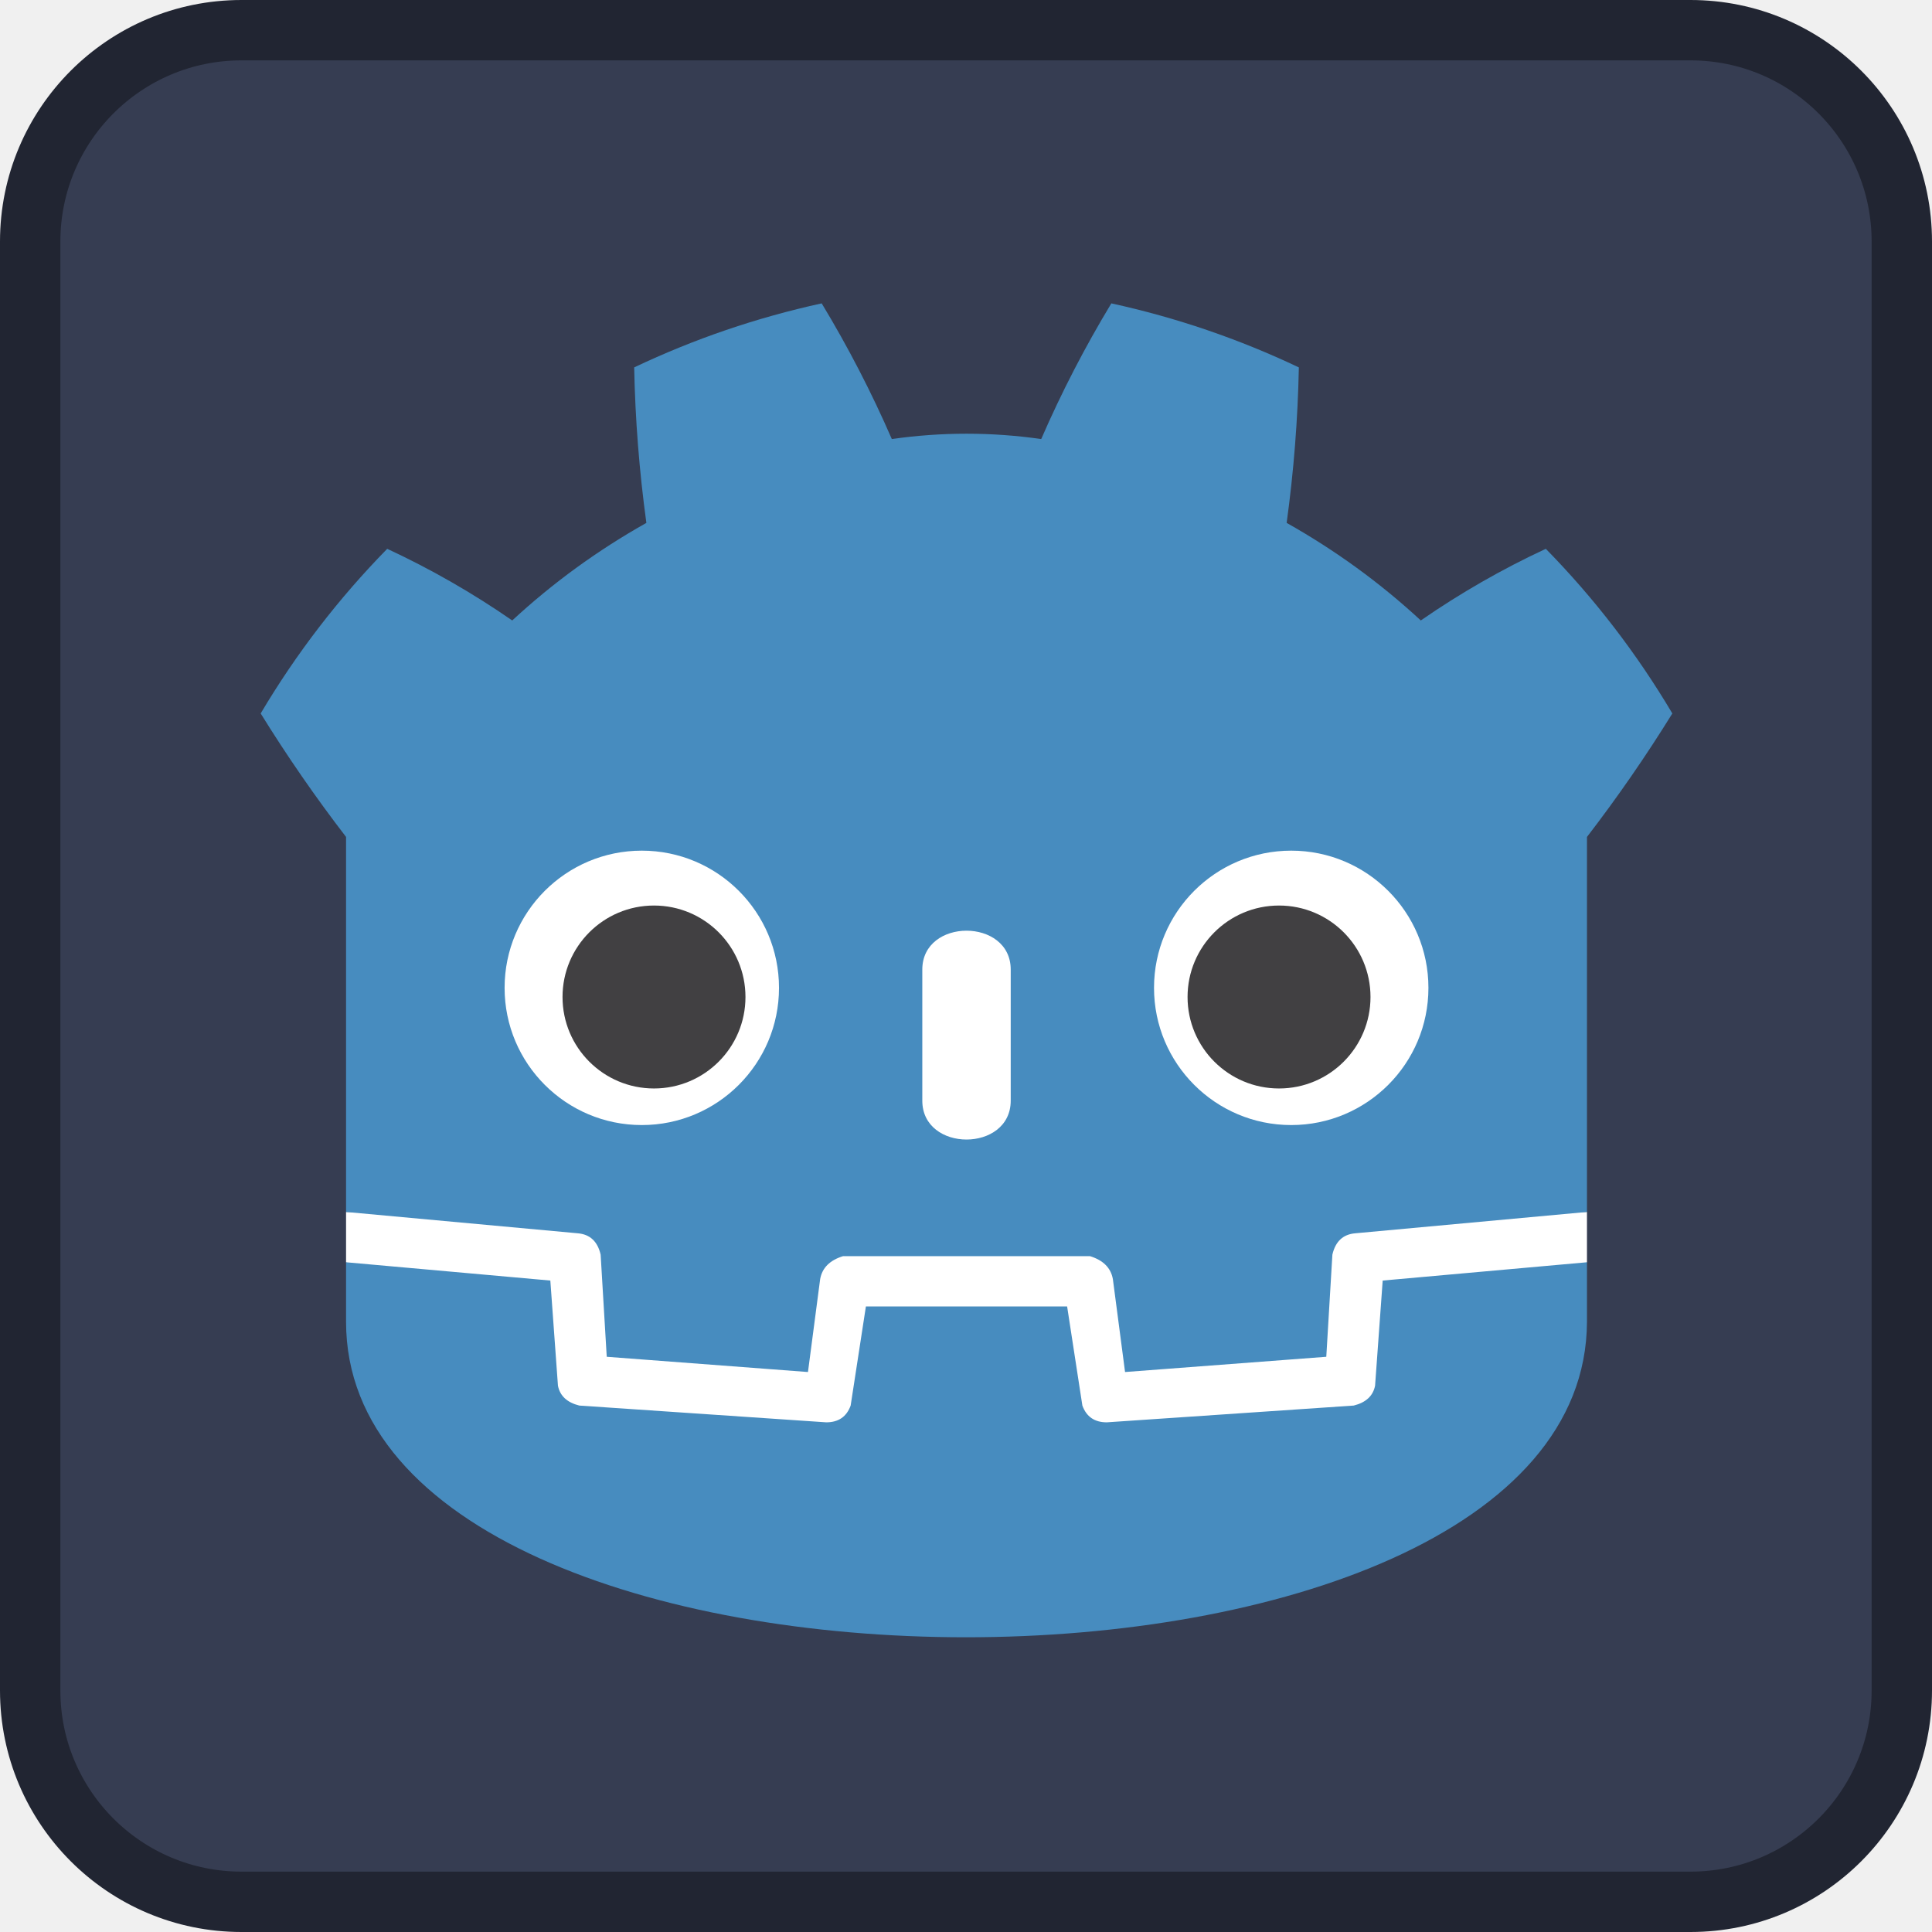
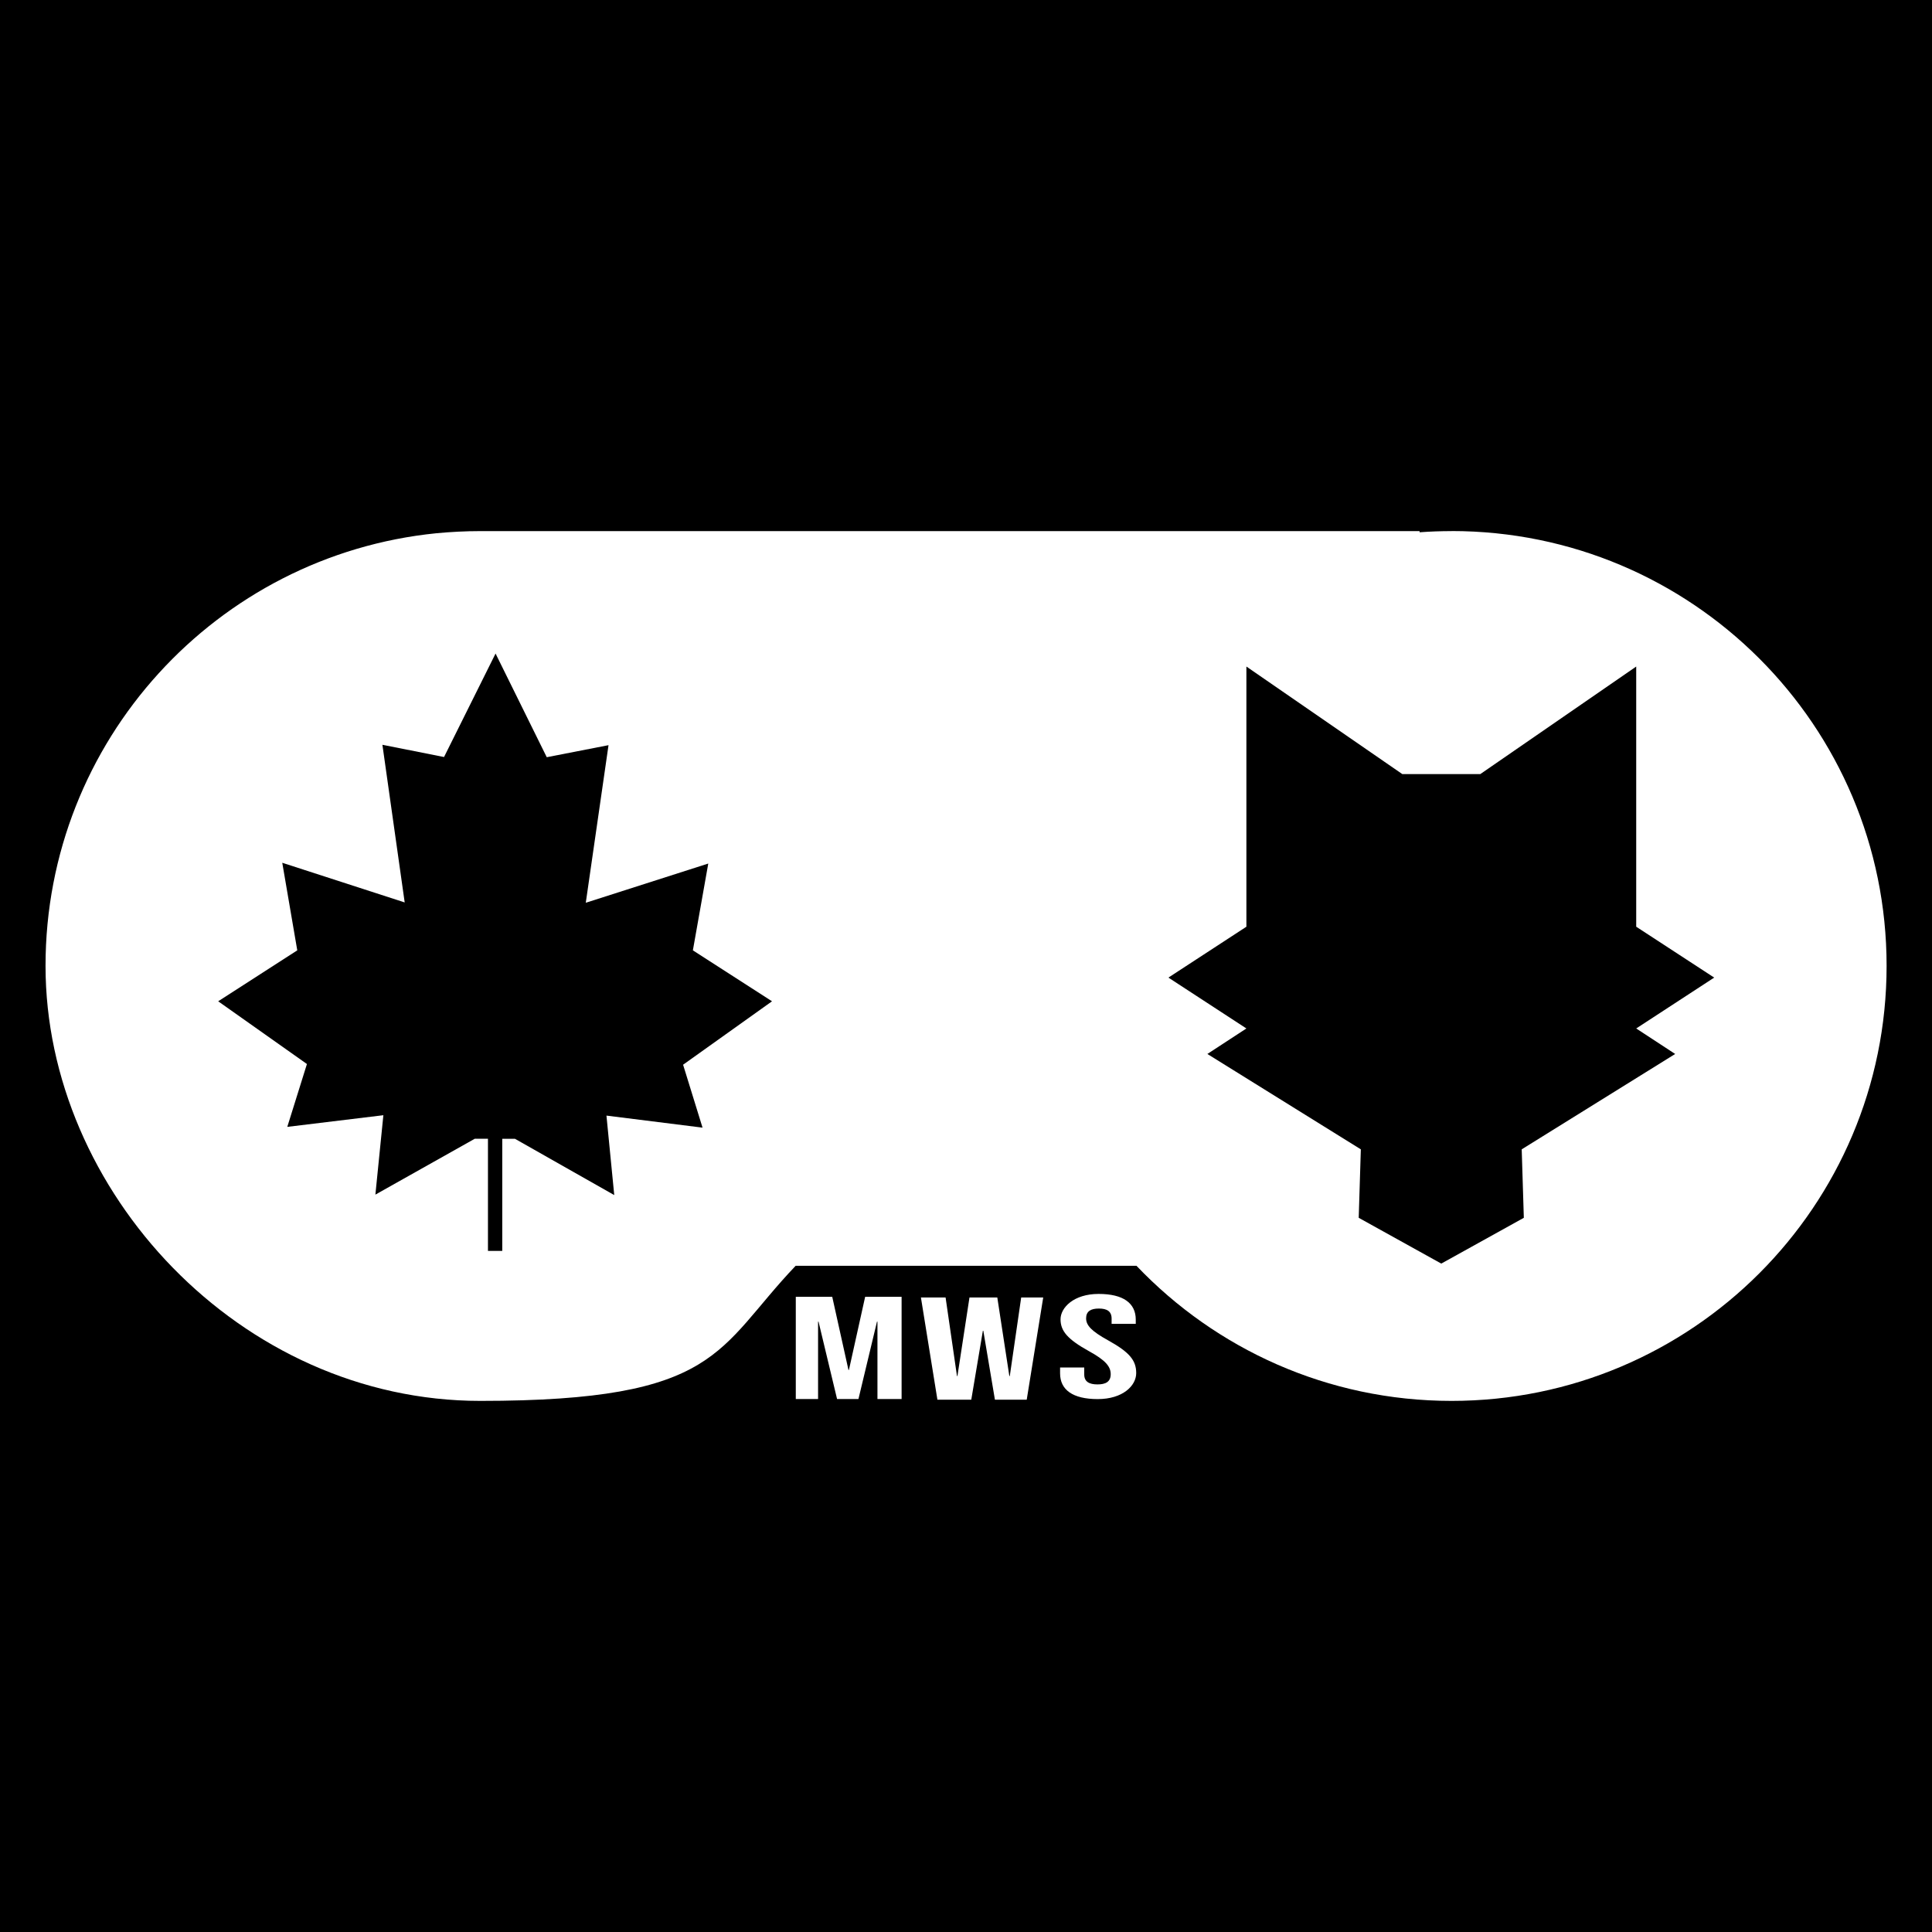
- <svg xmlns="http://www.w3.org/2000/svg" width="128" height="128">
-   <rect width="124" height="124" x="2" y="2" fill="#363d52" stroke="#212532" stroke-width="4" rx="14" />
-   <g fill="#fff" transform="translate(12.322 12.322)scale(.101)">
-     <path d="M105 673v33q407 354 814 0v-33z" />
-     <path fill="#478cbf" d="m105 673 152 14q12 1 15 14l4 67 132 10 8-61q2-11 15-15h162q13 4 15 15l8 61 132-10 4-67q3-13 15-14l152-14V427q30-39 56-81-35-59-83-108-43 20-82 47-40-37-88-64 7-51 8-102-59-28-123-42-26 43-46 89-49-7-98 0-20-46-46-89-64 14-123 42 1 51 8 102-48 27-88 64-39-27-82-47-48 49-83 108 26 42 56 81zm0 33v39c0 276 813 276 814 0v-39l-134 12-5 69q-2 10-14 13l-162 11q-12 0-16-11l-10-65H446l-10 65q-4 11-16 11l-162-11q-12-3-14-13l-5-69z" />
-     <path d="M483 600c0 34 58 34 58 0v-86c0-34-58-34-58 0z" />
-     <circle cx="725" cy="526" r="90" />
-     <circle cx="299" cy="526" r="90" />
-   </g>
-   <g fill="#414042" transform="translate(12.322 12.322)scale(.101)">
-     <circle cx="307" cy="532" r="60" />
-     <circle cx="717" cy="532" r="60" />
+ <svg xmlns="http://www.w3.org/2000/svg" version="1.1" viewBox="0 0 3000 3000">
+   <defs>
+     <style>
+       .cls-1 {
+         fill: #fff;
+       }
+     </style>
+   </defs>
+   <g>
+     <g id="Layer_2">
+       <rect x="-42" y="-46.6" width="3076.5" height="3076.5" />
+     </g>
+     <g id="Layer_1">
+       <path id="_1" class="cls-1" d="M2253.9,824.7c-16.6,0-33.3.6-49.6,1.8v-1.8H745.8c-23,0-45.7,1.2-68.1,3.3-340.9,34.2-607,322.1-607,671.8s302.5,675.5,675.2,675.5,366.3-80.5,489.6-209.8h529.2c123.2,129.3,297,209.8,489.3,209.8,373,0,675.5-302.5,675.5-675.5s-302.5-675.2-675.5-675.2h0Z" />
+       <polygon points="2540.7 1597 2661.8 1518 2540.7 1439 2540.7 1035 2298.6 1202 2238 1202 2177.5 1202 1935.4 1035 1935.4 1439 1814.3 1518 1935.4 1597 1874.8 1636.6 2113.1 1784.7 2109.8 1891 2238 1962.1 2366.2 1891 2362.9 1784.7 2601.2 1636.6 2540.7 1597" />
+       <path class="cls-1" d="M1235.7,2013.7h56.6l25.2,113.6h.7l25.2-113.6h56.6v158.7h-37.5v-120.2h-.7l-28.8,120.2h-33.2l-28.8-120.2h-.7v120.2h-34.6v-158.7h0Z" />
+       <path class="cls-1" d="M1430.1,2014.7h38.2l17.7,122h.7l18.7-122h43.2l18.7,122h.7l17.7-122h34.2l-25.6,158.7h-49.4l-18-107h-.7l-18,107h-52.6l-25.6-158.7h0Z" />
+       <path class="cls-1" d="M1646.1,2132.5v-9.1h37.5v10.9c0,11.3,7.9,15.4,20.6,15.4s20.5-4.1,20.5-15.9-7.9-21.5-33.9-35.8c-33.2-18.4-44-31.3-44-49.4s20.5-39.4,59.1-39.4,57.7,14.5,57.7,39.9v6.6h-37.5v-8.2c0-11.3-7.2-15.6-19.8-15.6s-19.8,4.3-19.8,15.2,8.3,19.9,34.2,34.2c33.2,18.4,43.6,31.1,43.6,50.8s-20.9,40.4-59.8,40.4-58.4-14.5-58.4-39.9h0Z" />
+       <g id="Layer_3">
+         <polygon points="1060.7 1653.3 1198.8 1554.8 1075.9 1475.7 1099.8 1340.9 909.6 1401.8 944.9 1157.1 849 1175.8 769.5 1014.8 689.5 1175.5 593.8 1156.5 628.4 1401.3 438.3 1339.7 461.6 1475.7 338.8 1554.8 476.6 1652.2 446.1 1749.8 595.3 1731.7 582.9 1855 737.3 1768.2 757.7 1768.2 757.7 1942.4 779.9 1942.4 779.9 1768.3 799.6 1768.3 953.8 1855.7 941.7 1732.3 1090.9 1751 1060.7 1653.3" />
+       </g>
+     </g>
  </g>
</svg>
